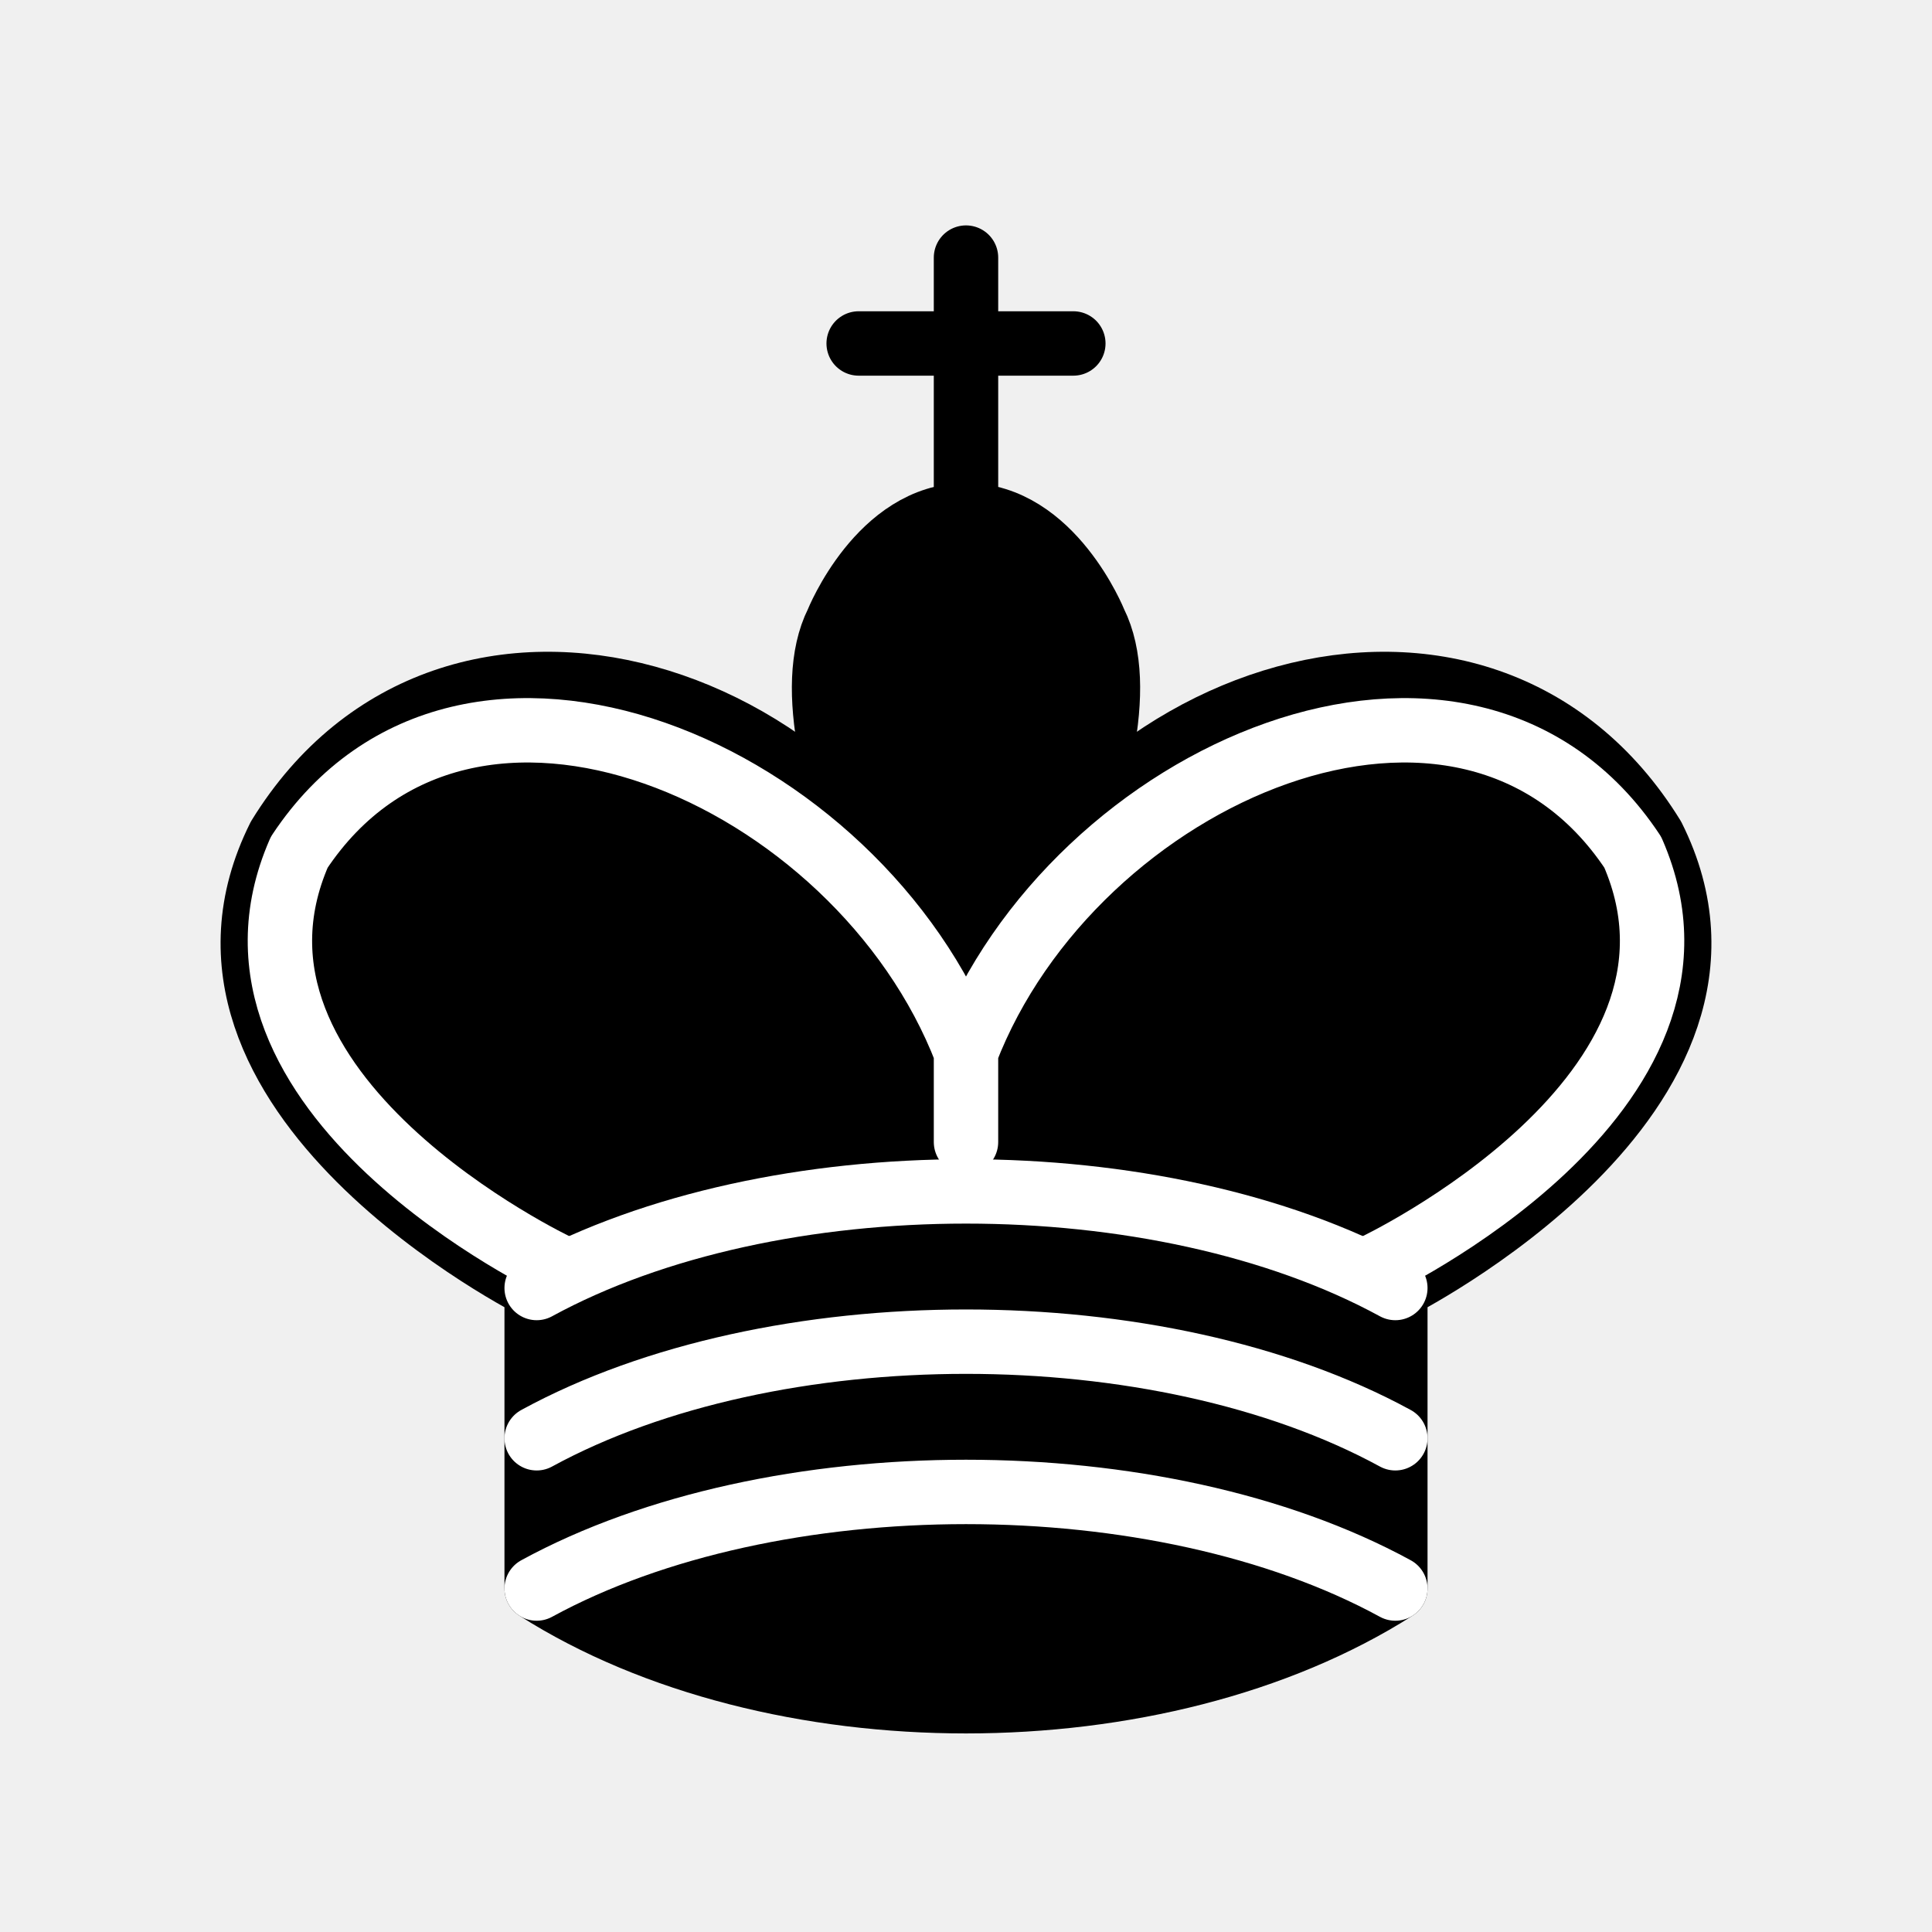
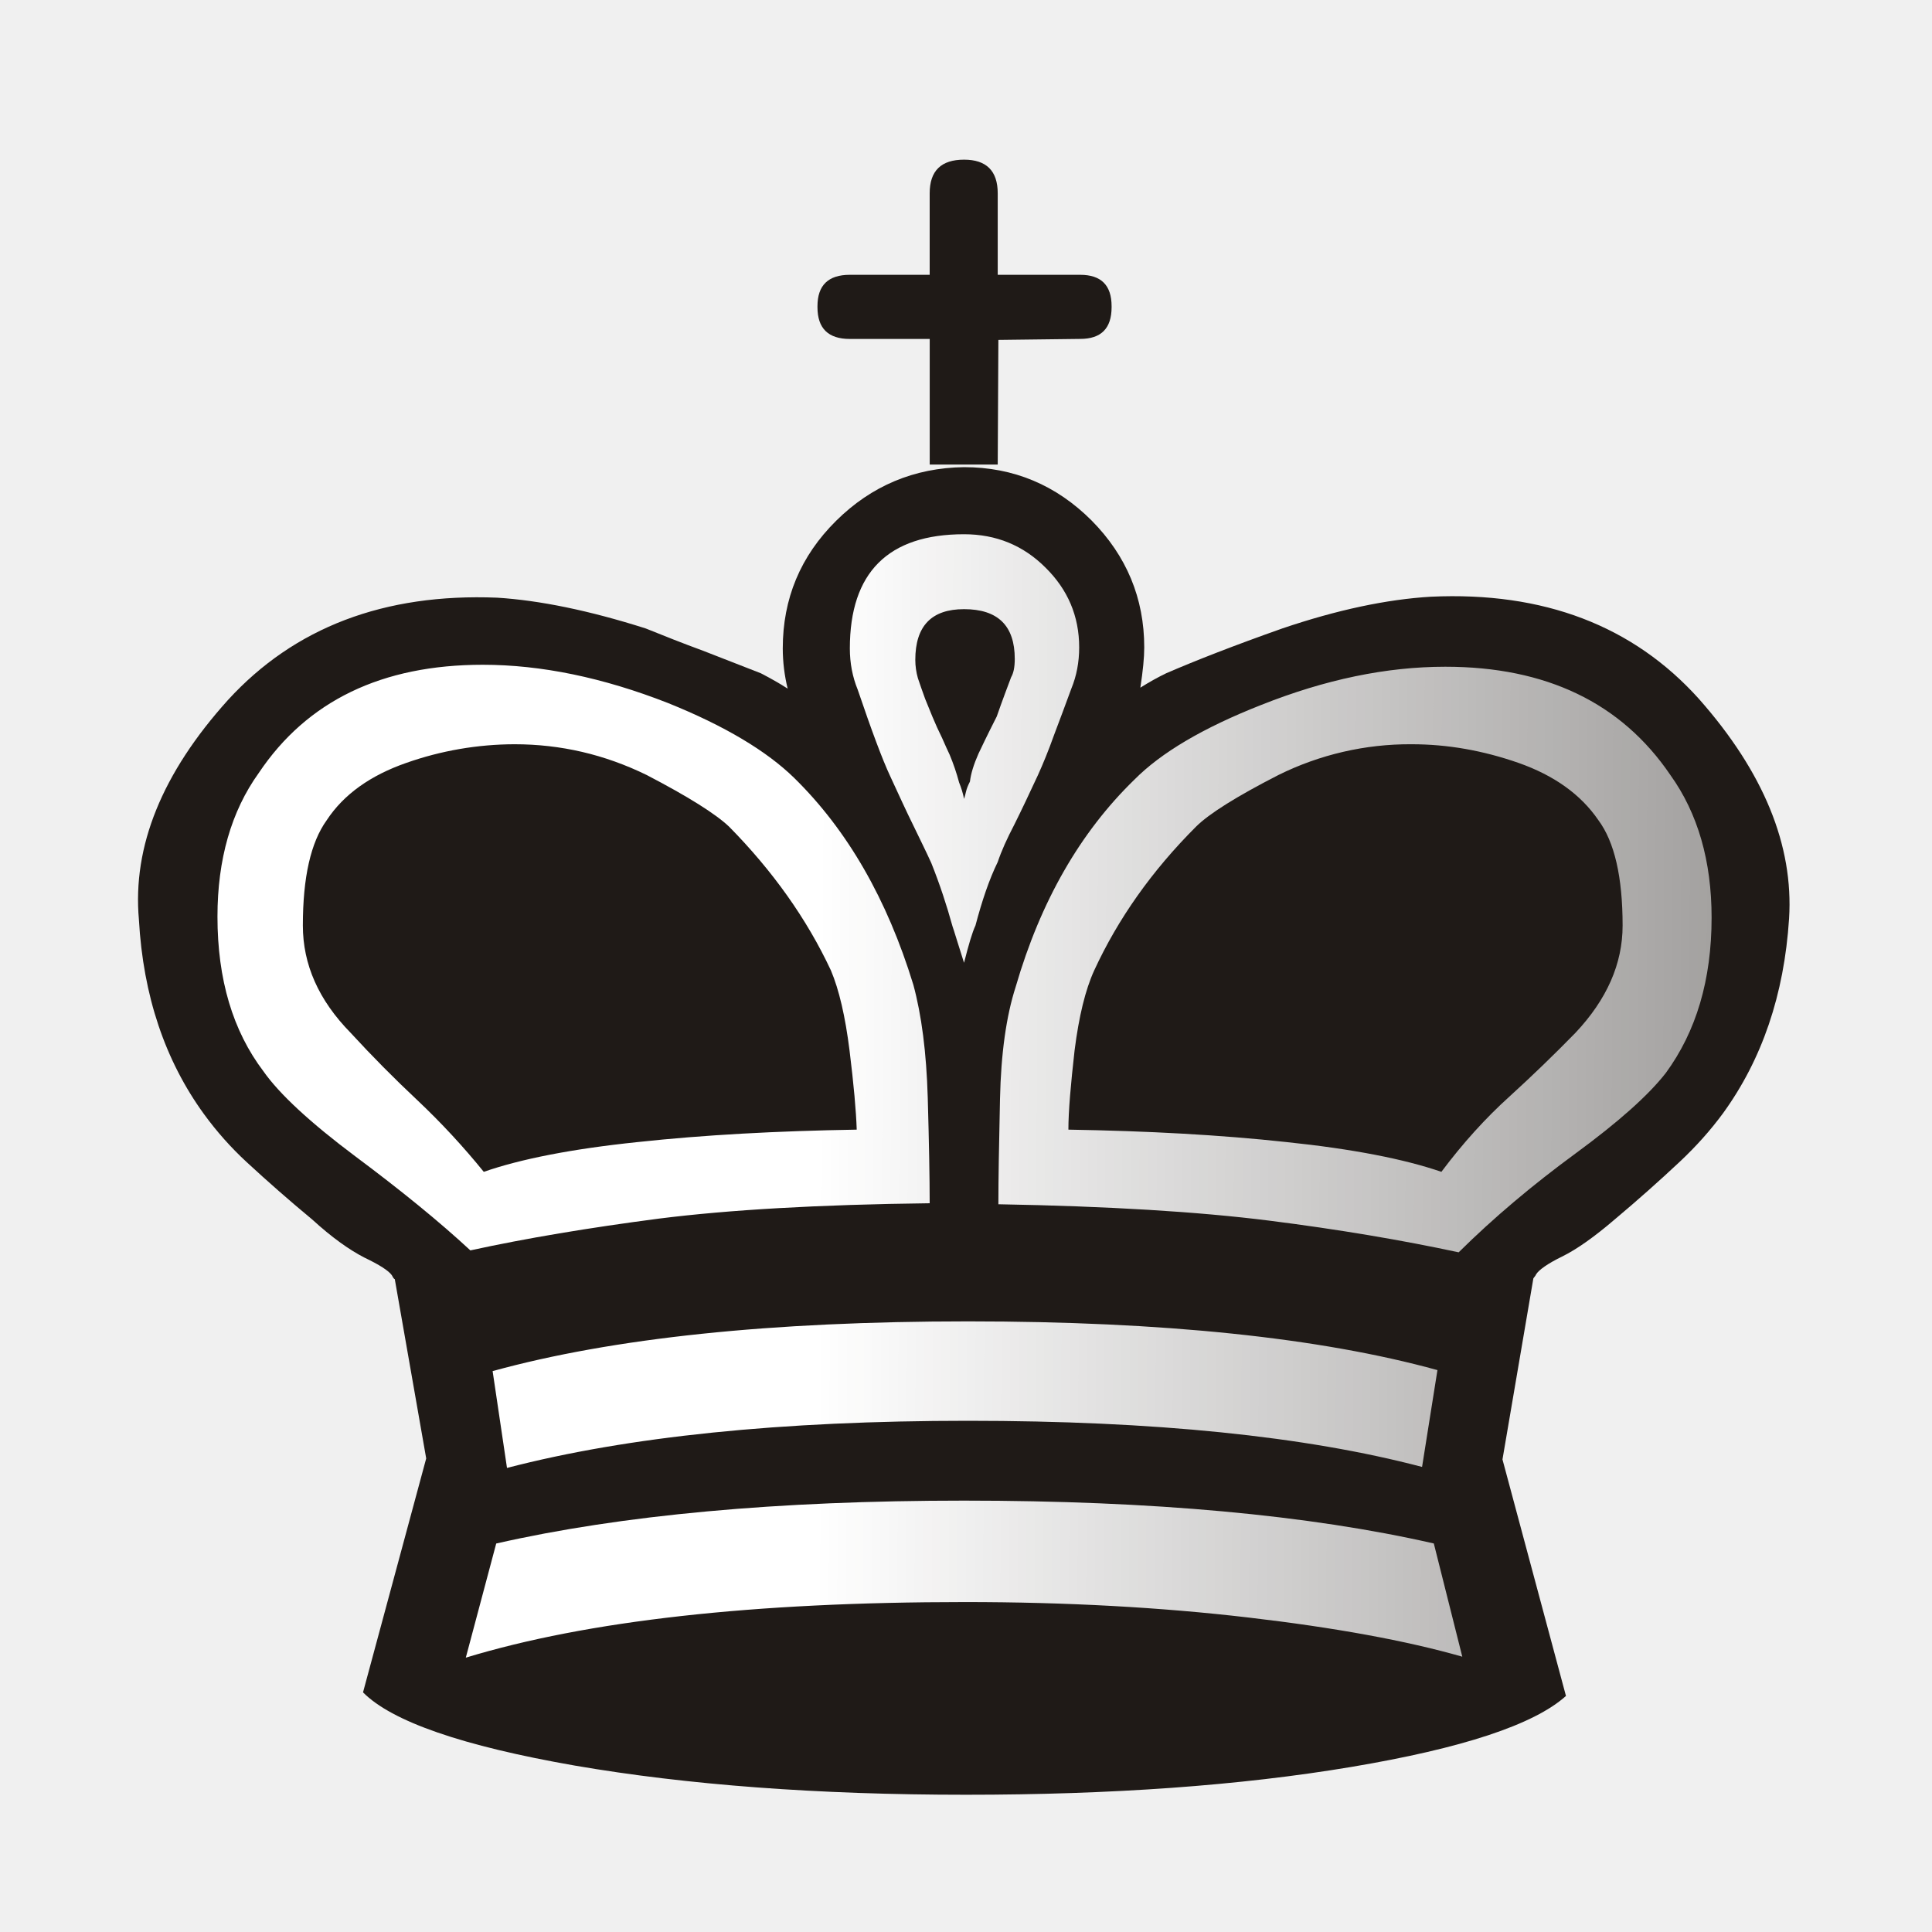
- <svg xmlns="http://www.w3.org/2000/svg" version="1.1" width="45" height="45">
-   <g style="fill:none; fill-opacity:1; fill-rule:evenodd; stroke:#000000; stroke-width:1.5; stroke-linecap:round;stroke-linejoin:round;stroke-miterlimit:4; stroke-dasharray:none; stroke-opacity:1;">
-     <path d="M 22.5,11.63 L 22.5,6" style="fill:none; stroke:#000000; stroke-linejoin:miter;" id="path6570" />
-     <path d="M 22.5,25 C 22.5,25 27,17.5 25.5,14.5 C 25.5,14.5 24.5,12 22.5,12 C 20.5,12 19.5,14.5 19.5,14.5 C 18,17.5 22.5,25 22.5,25" style="fill:#000000;fill-opacity:1; stroke-linecap:butt; stroke-linejoin:miter;" />
-     <path d="M 12.5,37 C 18,40.5 27,40.5 32.5,37 L 32.5,30 C 32.5,30 41.5,25.5 38.5,19.5 C 34.5,13 25,16 22.5,23.5 L 22.5,27 L 22.5,23.5 C 20,16 10.5,13 6.5,19.5 C 3.5,25.5 12.5,30 12.5,30 L 12.5,37" style="fill:#000000; stroke:#000000;" />
-     <path d="M 20,8 L 25,8" style="fill:none; stroke:#000000; stroke-linejoin:miter;" />
-     <path d="M 32,29.5 C 32,29.5 40.5,25.5 38.03,19.85 C 34.15,14 25,18 22.5,24.5 L 22.5,26.6 L 22.5,24.5 C 20,18 10.85,14 6.97,19.85 C 4.5,25.5 13,29.5 13,29.5" style="fill:none; stroke:#ffffff;" />
-     <path d="M 12.5,30 C 18,27 27,27 32.5,30 M 12.5,33.5 C 18,30.5 27,30.5 32.5,33.5 M 12.5,37 C 18,34 27,34 32.5,37" style="fill:none; stroke:#ffffff;" />
-   </g>
+ <svg xmlns="http://www.w3.org/2000/svg" width="50mm" height="50mm" fill-rule="evenodd" clip-rule="evenodd" image-rendering="optimizeQuality" shape-rendering="geometricPrecision" text-rendering="geometricPrecision" viewBox="0 0 50 50">
+   <linearGradient id="a" x1="21.13" x2="77.764" y1="37.224" y2="37.469" gradientUnits="userSpaceOnUse">
+     <stop offset="0" stop-color="#fff" />
+     <stop offset="1" stop-color="#fff" stop-opacity="0" />
+   </linearGradient>
+   <path fill="#1f1a17" d="M25.821 12.022h-1.76v-3.25h-2.067c-.558 0-.838-.272-.838-.822v-.025c0-.542.28-.813.838-.813h2.066V5.004c0-.585.297-.872.89-.872.575 0 .871.287.871.872v2.108h2.134c.542 0 .813.27.813.813v.025c0 .55-.271.821-.813.821l-2.117.026zM11.03 37.744l-.813-4.64c-.017 0-.042-.033-.076-.101-.085-.119-.322-.271-.711-.457-.381-.195-.838-.517-1.346-.982a41.99 41.99 0 0 1-1.702-1.49 8.509 8.509 0 0 1-1.1-1.237C4.273 27.45 3.705 25.772 3.595 23.8c-.17-1.897.601-3.794 2.303-5.682 1.719-1.88 4.047-2.768 6.968-2.65 1.092.068 2.38.33 3.844.796.483.195.974.39 1.482.576l1.498.584c.263.136.5.271.695.398a4.38 4.38 0 0 1-.127-1.041c0-1.287.457-2.388 1.38-3.302.914-.906 2.023-1.372 3.31-1.389 1.287 0 2.388.466 3.302 1.38.906.915 1.363 2.015 1.363 3.285 0 .263-.034.61-.101 1.042.228-.144.457-.271.669-.373.762-.33 1.76-.72 3.005-1.16 1.423-.482 2.701-.753 3.844-.821 2.921-.136 5.241.753 6.943 2.65 1.668 1.888 2.447 3.785 2.328 5.681-.127 1.973-.703 3.65-1.71 5.038-.33.449-.703.863-1.118 1.253a40.5 40.5 0 0 1-1.66 1.473c-.541.466-1.007.796-1.388.982-.38.186-.6.347-.669.457a.294.294 0 0 1-.05.077c-.017.017-.026.034-.026.05l-.796 4.666 1.643 6.121c-.83.745-2.684 1.355-5.554 1.837-2.879.483-6.206.72-9.974.72-3.835 0-7.214-.254-10.118-.754-2.912-.508-4.741-1.143-5.486-1.896z" />
+   <path fill="url(#a)" d="M24.95 20.675a2.295 2.295 0 0 0-.128-.423 5.606 5.606 0 0 0-.245-.72c-.051-.11-.119-.254-.195-.431a9.028 9.028 0 0 1-.254-.56c-.05-.118-.11-.27-.186-.456-.068-.195-.136-.373-.187-.534a1.735 1.735 0 0 1-.067-.474c0-.872.415-1.312 1.261-1.312.88 0 1.313.431 1.313 1.287 0 .22-.034.372-.094.474-.237.626-.355.965-.372 1.016-.254.5-.406.821-.474.965-.119.27-.195.508-.22.72-.051.101-.085.186-.102.262s-.034.136-.05.186m-2.778 8.56c-2.066.034-3.954.136-5.673.322-1.71.178-3.03.44-3.979.77a18.973 18.973 0 0 0-1.719-1.854 33.007 33.007 0 0 1-1.727-1.744c-.83-.847-1.236-1.77-1.236-2.777 0-1.245.203-2.15.618-2.726.44-.67 1.135-1.16 2.058-1.482a8.486 8.486 0 0 1 2.802-.483c1.194 0 2.328.263 3.42.796 1.076.56 1.787 1.008 2.134 1.338 1.126 1.143 2.007 2.38 2.633 3.717.212.5.373 1.194.483 2.074.11.89.17 1.567.186 2.05zm2.777-4.318c.119-.466.212-.787.296-.965.17-.643.356-1.194.576-1.643.093-.279.237-.6.432-.973.186-.373.39-.805.61-1.279.127-.28.27-.626.415-1.033.152-.406.304-.804.448-1.202.136-.33.203-.686.203-1.067 0-.813-.296-1.498-.872-2.066-.575-.575-1.278-.863-2.108-.863-1.964 0-2.955.99-2.955 2.955 0 .38.068.736.203 1.066.365 1.076.644 1.82.839 2.236.22.474.415.906.6 1.278.179.373.34.694.466.974.22.55.398 1.092.55 1.642.035.093.128.415.297.94m-.889 6.223c0-.66-.017-1.575-.05-2.735-.034-1.168-.161-2.142-.373-2.92-.677-2.21-1.702-3.997-3.082-5.351-.711-.695-1.795-1.347-3.268-1.94-1.685-.66-3.285-.99-4.792-.99-2.608 0-4.547.931-5.8 2.803-.711.99-1.067 2.235-1.067 3.716 0 1.626.398 2.955 1.186 3.997.415.592 1.21 1.329 2.387 2.21 1.169.872 2.168 1.684 2.972 2.43 1.44-.314 3.065-.585 4.877-.822 1.812-.229 4.149-.364 7.01-.398m13.784 11.735-.737-2.93c-3.225-.736-7.281-1.109-12.158-1.109-4.826 0-8.864.373-12.107 1.11l-.787 2.954c3.14-.956 7.442-1.439 12.92-1.439 2.624 0 5.071.136 7.315.398 2.252.262 4.106.601 5.554 1.016m-.643-7.417c-3.04-.838-7.096-1.261-12.15-1.261-5.097 0-9.195.431-12.302 1.287l.372 2.506c3.125-.813 7.095-1.22 11.93-1.22 4.809 0 8.729.398 11.752 1.194zm-11.363-4.292c2.845.05 5.182.194 7.002.423 1.812.229 3.455.508 4.91.821.907-.897 1.914-1.744 3.023-2.557s1.888-1.507 2.337-2.083c.788-1.075 1.186-2.413 1.186-4.021 0-1.465-.356-2.701-1.067-3.692-1.27-1.87-3.218-2.802-5.825-2.802-1.524 0-3.108.33-4.767.99-1.507.593-2.59 1.237-3.277 1.93-1.405 1.364-2.43 3.15-3.073 5.36-.246.762-.381 1.727-.407 2.904s-.042 2.083-.042 2.727m1.812-1.93c0-.483.06-1.16.16-2.05.111-.88.28-1.575.509-2.074.618-1.338 1.49-2.574 2.633-3.717.33-.33 1.042-.779 2.134-1.338a7.655 7.655 0 0 1 3.446-.796c.93 0 1.845.161 2.768.483.915.322 1.609.813 2.066 1.482.415.559.627 1.464.627 2.726 0 .99-.407 1.913-1.22 2.777a40.35 40.35 0 0 1-1.71 1.651c-.61.55-1.202 1.202-1.76 1.947-.958-.33-2.295-.592-4.006-.77-1.71-.186-3.59-.288-5.647-.322z" />
</svg>
